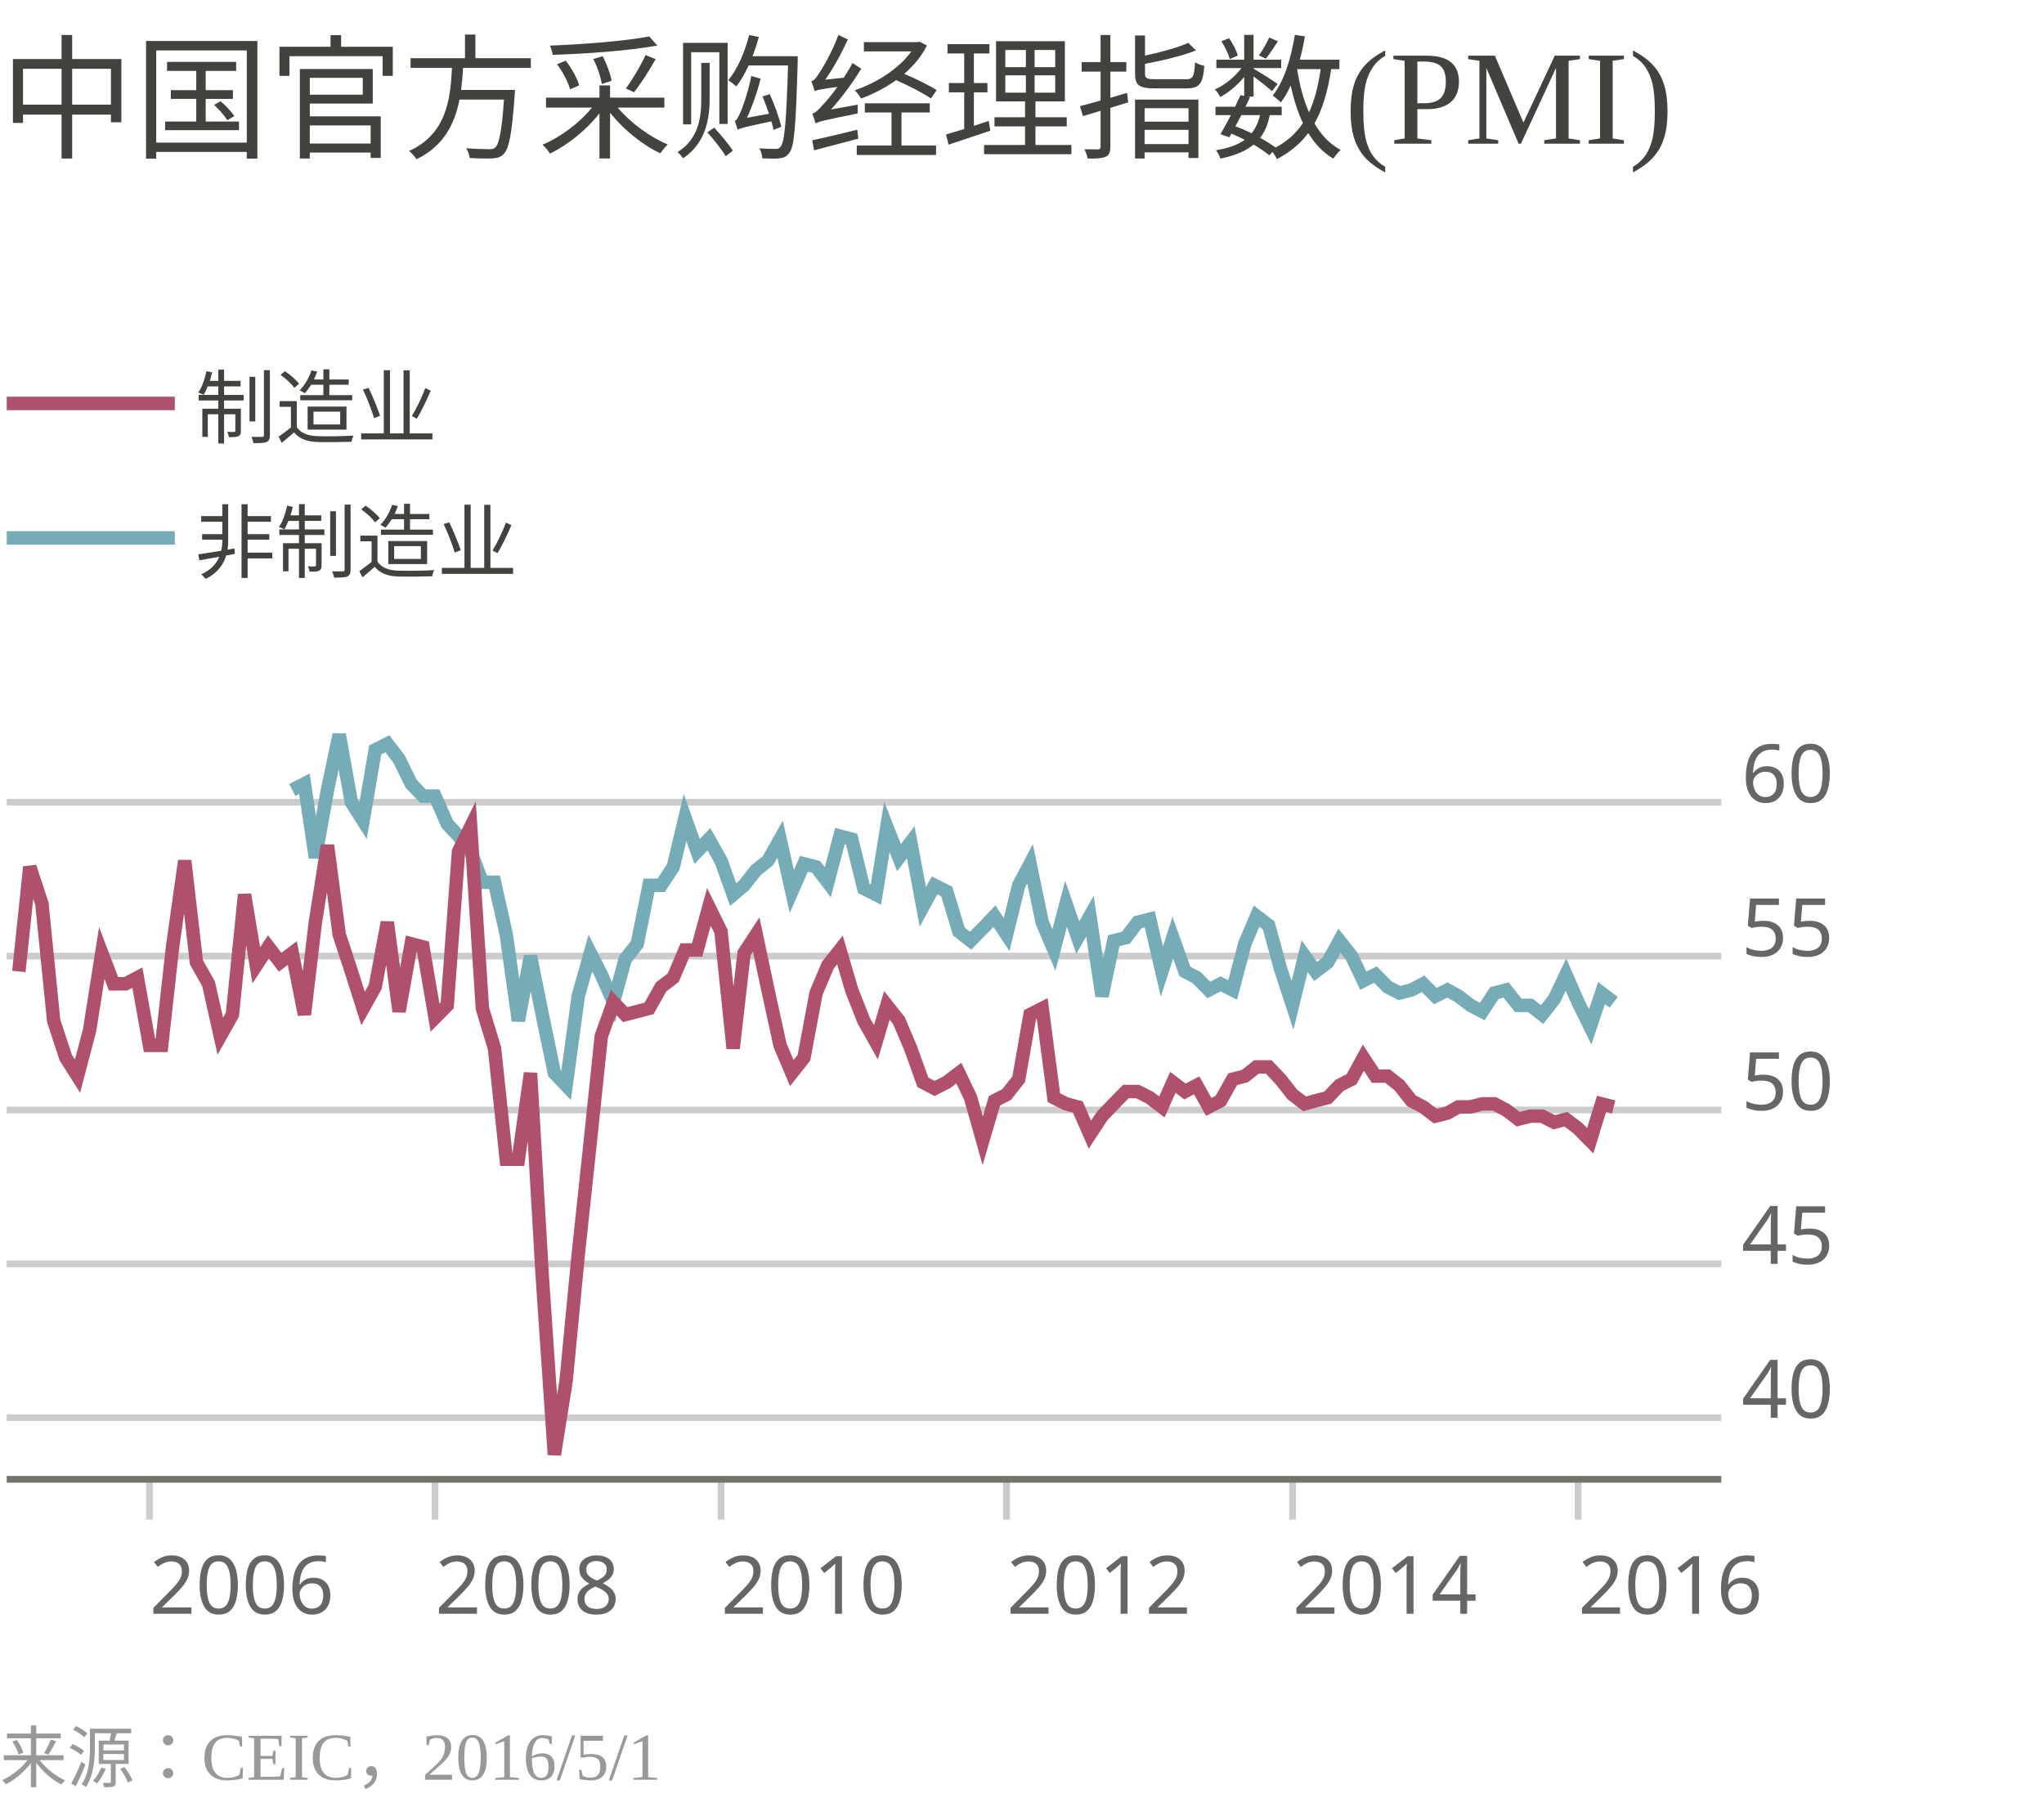
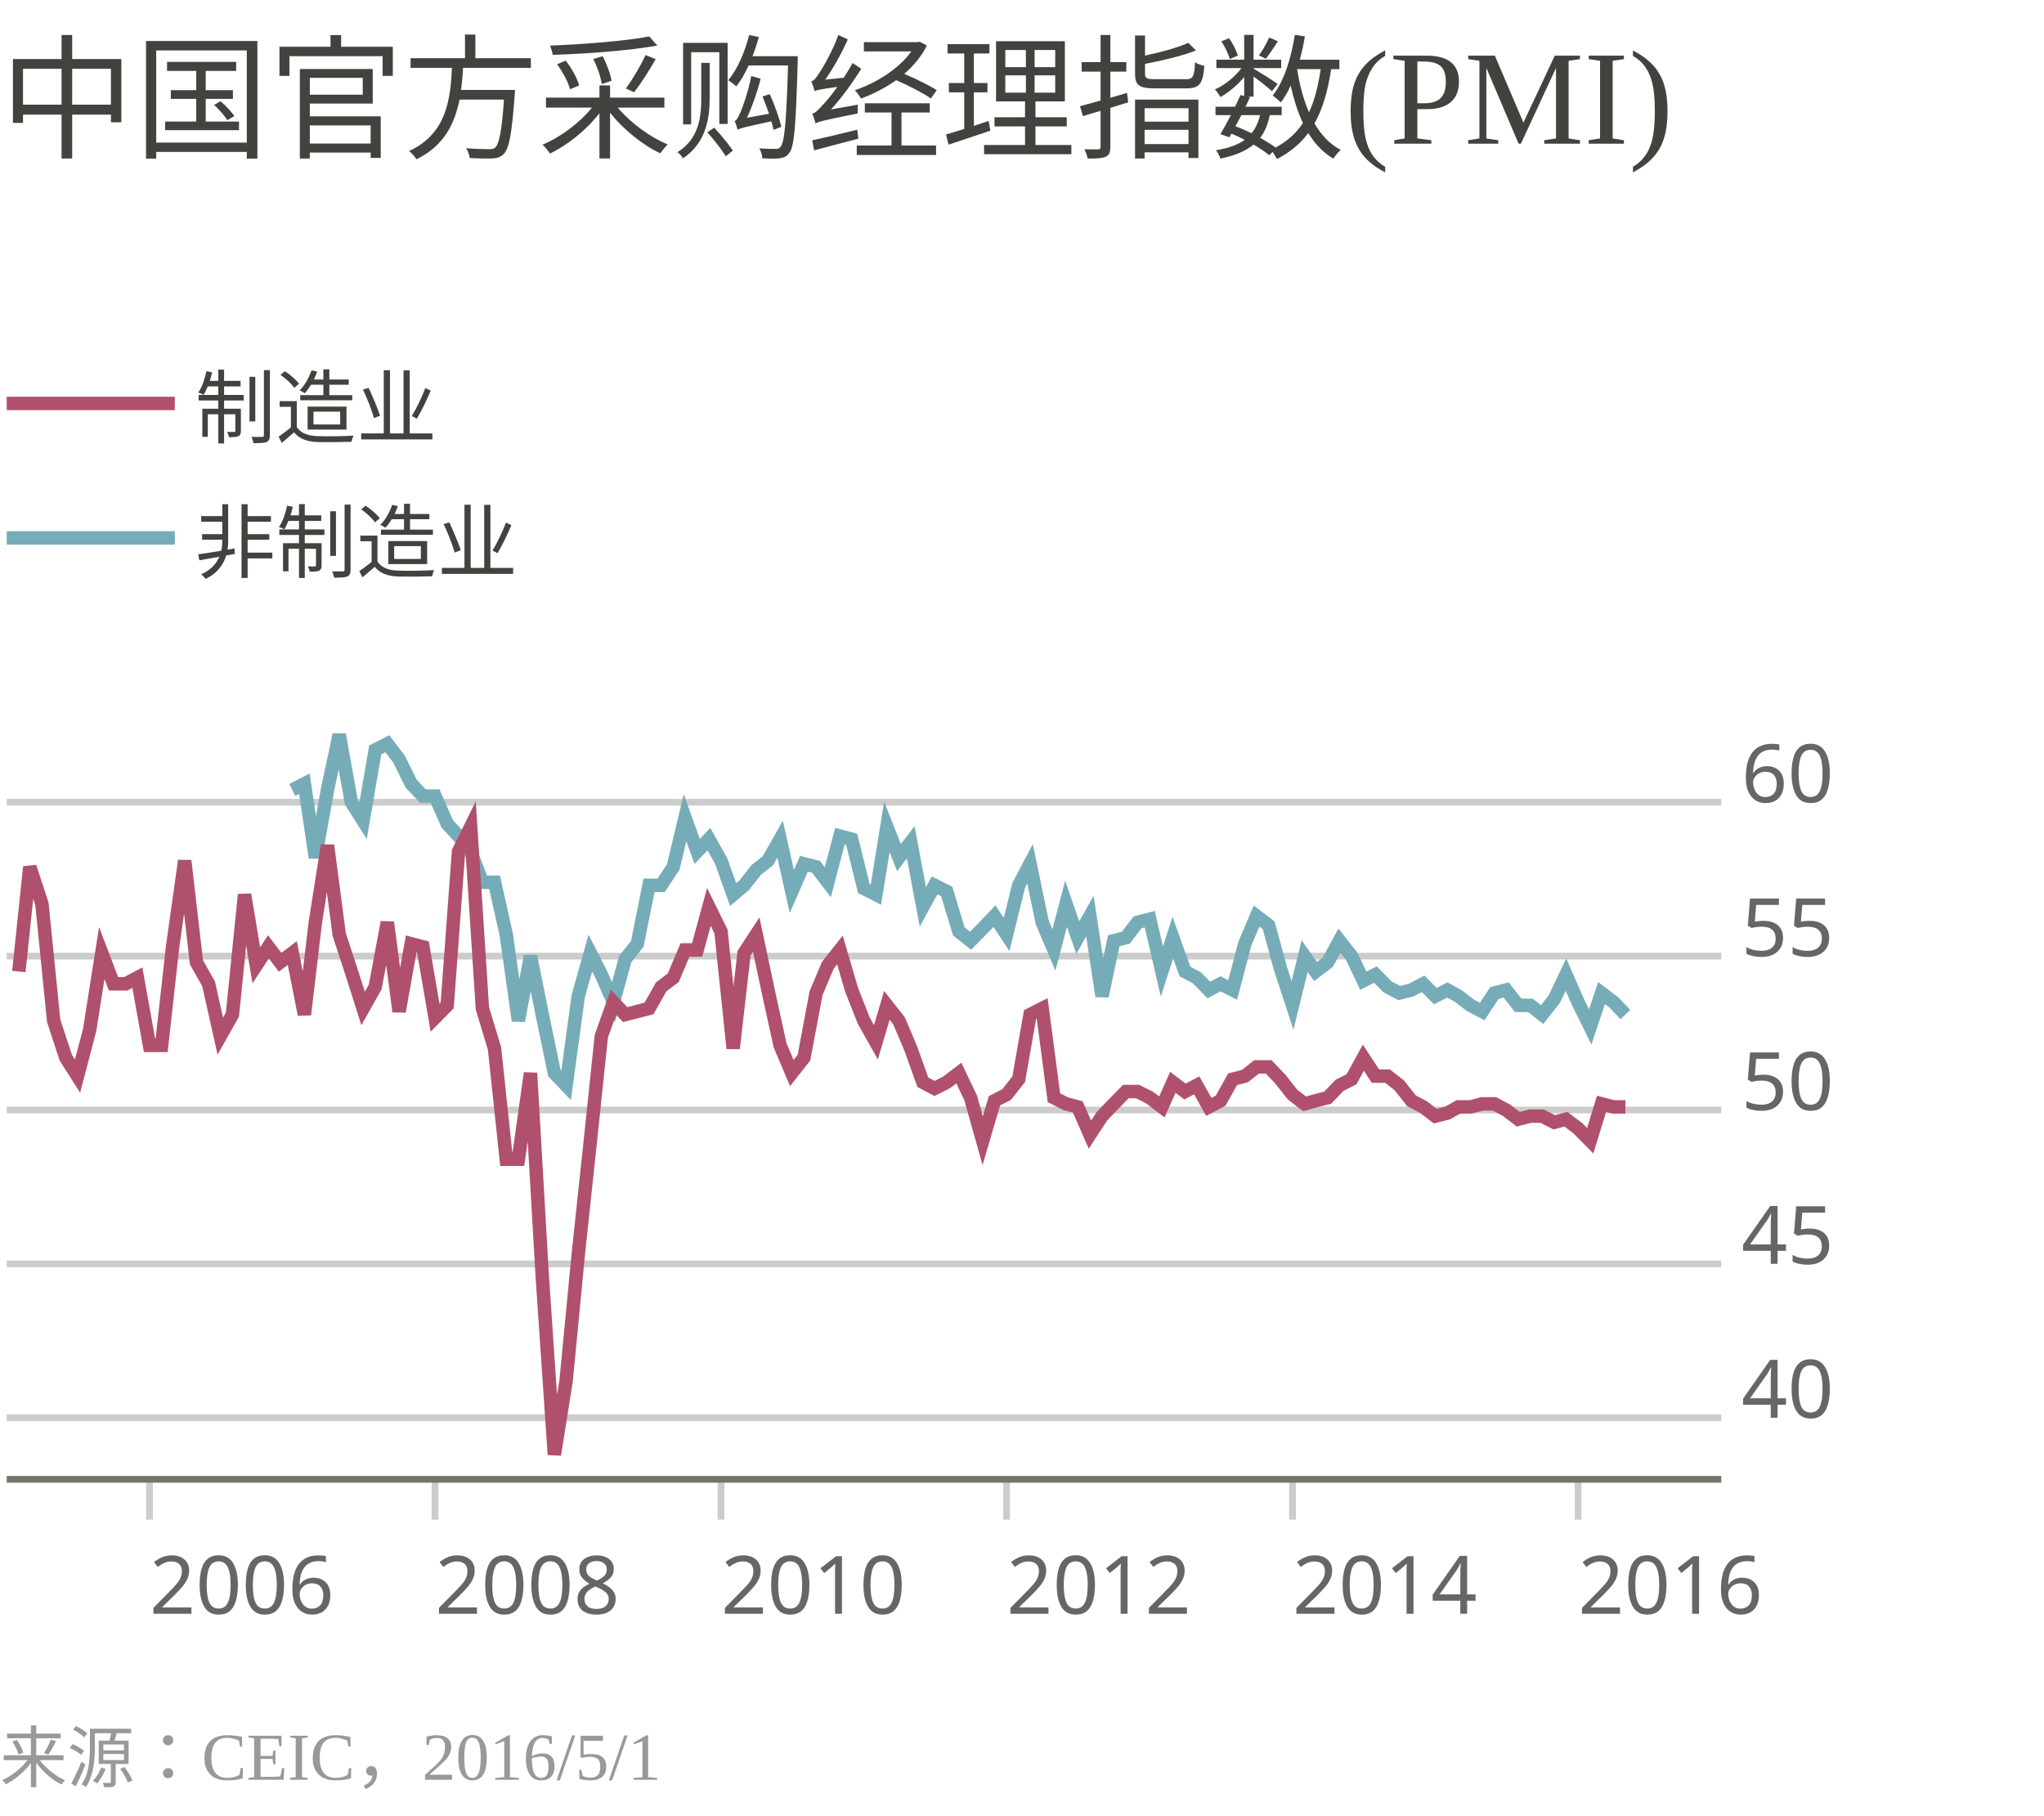
<svg xmlns="http://www.w3.org/2000/svg" viewBox="0 0 304 270">
  <text class="chart-title" fill="#43423e" font-size="20" y="22">中国官方采购经理指数(PMI)</text>
  <text class="chart-subtitle" fill="#43423e" font-size="15" y="42" />
  <text class="chart-source" font-size="10" fill-opacity="0.4" y="265">来源：CEIC，2016/5/1</text>
  <g transform="translate(1,100)">
    <g transform="translate(0,120)" class="x axis">
      <g class="tick" style="" transform="translate(21.23546,0)">
        <line y2="6" x2="0" fill="none" stroke="#000" stroke-opacity="0.2" />
        <text dy="0" style="" y="20" x="0" font-family="MetricWeb,sans-serif" fill-opacity="0.6" font-size="12" text-anchor="start">2006</text>
      </g>
      <g class="tick" style="" transform="translate(63.70637,0)">
        <line y2="6" x2="0" fill="none" stroke="#000" stroke-opacity="0.2" />
        <text dy="0" style="" y="20" x="0" font-family="MetricWeb,sans-serif" fill-opacity="0.6" font-size="12" text-anchor="start">2008</text>
      </g>
      <g class="tick" style="" transform="translate(106.2355,0)">
        <line y2="6" x2="0" fill="none" stroke="#000" stroke-opacity="0.2" />
        <text dy="0" style="" y="20" x="0" font-family="MetricWeb,sans-serif" fill-opacity="0.6" font-size="12" text-anchor="start">2010</text>
      </g>
      <g class="tick" style="" transform="translate(148.7064,0)">
        <line y2="6" x2="0" fill="none" stroke="#000" stroke-opacity="0.2" />
        <text dy="0" style="" y="20" x="0" font-family="MetricWeb,sans-serif" fill-opacity="0.6" font-size="12" text-anchor="start">2012</text>
      </g>
      <g class="tick" style="" transform="translate(191.2355,0)">
        <line y2="6" x2="0" fill="none" stroke="#000" stroke-opacity="0.2" />
        <text dy="0" style="" y="20" x="0" font-family="MetricWeb,sans-serif" fill-opacity="0.6" font-size="12" text-anchor="start">2014</text>
      </g>
      <g class="tick" style="" transform="translate(233.7064,0)">
        <line y2="6" x2="0" fill="none" stroke="#000" stroke-opacity="0.2" />
        <text dy="0" style="" y="20" x="0" font-family="MetricWeb,sans-serif" fill-opacity="0.6" font-size="12" text-anchor="start">2016</text>
      </g>
      <path class="domain" d="M0,0V0H255V0" fill="none" stroke="#74736c" />
    </g>
    <g transform="translate(255,0)" class="y axis">
      <g class="tick" style="" transform="translate(0,110.8462)">
        <line x2="-255" y2="0" fill="none" stroke="#000" stroke-opacity="0.2" />
        <text dy="0" style="text-anchor: start;" x="3" y="0" font-family="MetricWeb,sans-serif" fill-opacity="0.6" font-size="12">40</text>
      </g>
      <g class="tick" style="" transform="translate(0,87.96154)">
        <line x2="-255" y2="0" fill="none" stroke="#000" stroke-opacity="0.2" />
        <text dy="0" style="text-anchor: start;" x="3" y="0" font-family="MetricWeb,sans-serif" fill-opacity="0.6" font-size="12">45</text>
      </g>
      <g class="tick" style="" transform="translate(0,65.07692)">
        <line x2="-255" y2="0" fill="none" stroke="#000" stroke-opacity="0.2" />
        <text dy="0" style="text-anchor: start;" x="3" y="0" font-family="MetricWeb,sans-serif" fill-opacity="0.6" font-size="12">50</text>
      </g>
      <g class="tick" style="" transform="translate(0,42.19231)">
        <line x2="-255" y2="0" fill="none" stroke="#000" stroke-opacity="0.2" />
        <text dy="0" style="text-anchor: start;" x="3" y="0" font-family="MetricWeb,sans-serif" fill-opacity="0.6" font-size="12">55</text>
      </g>
      <g class="tick" style="" transform="translate(0,19.30769)">
        <line x2="-255" y2="0" fill="none" stroke="#000" stroke-opacity="0.2" />
        <text dy="0" style="text-anchor: start;" x="3" y="0" font-family="MetricWeb,sans-serif" fill-opacity="0.6" font-size="12">60</text>
      </g>
      <path class="domain" d="M-255,1H0V120H-255" fill="none" stroke="#000" stroke-opacity="0" />
    </g>
    <g class="chart-key" transform="translate(0,-35)">
      <g class="key-element" transform="translate(0,0)">
        <text x="28" font-size="12" fill="#43423e">制造业</text>
        <line x1="0" x2="25" y1="-5" y2="-5" stroke-width="2" fill="none" stroke="#af516c" />
      </g>
      <g class="key-element" transform="translate(0,20)">
        <text x="28" font-size="12" fill="#43423e">非制造业</text>
        <line x1="0" x2="25" y1="-5" y2="-5" stroke-width="2" fill="none" stroke="#76acb8" />
      </g>
    </g>
    <g>
-       <path d="M42.471,17.477L44.274,16.562L45.903,27.546L47.707,17.477L49.452,9.238L51.256,19.308L53.001,22.054L54.805,11.527L56.608,10.612L58.354,12.9L60.157,16.562L61.903,18.392L63.706,18.392L65.51,22.512L67.197,24.342L69.001,26.631L70.746,31.208L72.55,31.208L74.295,38.988L76.099,51.804L77.902,42.192L79.648,50.888L81.451,59.585L83.196,61.415L85,48.142L86.804,41.735L88.433,44.938L90.236,49.058L91.982,42.65L93.785,40.362L95.53,31.665L97.334,31.665L99.138,28.919L100.883,21.596L102.687,26.631L104.432,24.8L106.235,28.004L108.039,33.038L109.668,31.665L111.472,29.377L113.217,28.004L115.021,24.8L116.766,32.581L118.569,28.462L120.373,28.919L122.118,31.208L123.922,24.342L125.667,24.8L127.471,32.123L129.274,33.038L130.903,22.969L132.707,27.546L134.452,25.258L136.256,34.869L138.001,31.665L139.805,32.581L141.608,38.531L143.354,39.904L145.157,38.073L146.903,36.242L148.706,38.988L150.51,31.665L152.197,28.462L154.001,37.158L155.746,41.277L157.55,34.412L159.295,39.446L161.099,36.242L162.902,48.142L164.648,39.904L166.451,39.446L168.196,37.158L170,36.7L171.804,44.481L173.433,39.446L175.236,44.481L176.982,45.396L178.785,47.227L180.53,46.312L182.334,47.227L184.138,40.362L185.883,36.242L187.687,37.615L189.432,44.023L191.235,49.515L193.039,42.192L194.668,44.481L196.472,43.108L198.217,39.904L200.021,42.192L201.766,45.854L203.569,44.938L205.373,46.769L207.118,47.685L208.922,47.227L210.667,46.312L212.471,48.142L214.274,47.227L215.903,48.142L217.707,49.515L219.452,50.431L221.256,47.685L223.001,47.227L224.805,49.515L226.608,49.515L228.354,50.888L230.157,48.6L231.903,44.938L233.706,49.058L235.51,52.719L237.197,47.685L239.001,49.058" stroke-width="2" fill="none" stroke="#76acb8" />
-       <path d="M1.804,44.481L3.433,28.919L5.236,34.412L6.982,51.804L8.785,57.296L10.53,60.042L12.334,53.177L14.138,41.735L15.883,46.312L17.687,46.312L19.432,45.396L21.235,55.465L23.039,55.465L24.668,40.819L26.472,28.004L28.217,43.108L30.021,46.312L31.766,54.092L33.569,50.888L35.373,33.038L37.118,43.565L38.922,40.819L40.667,43.108L42.471,41.735L44.274,50.888L45.903,37.158L47.707,25.715L49.452,38.988L51.256,44.481L53.001,49.973L54.805,46.769L56.608,37.158L58.354,50.431L60.157,40.362L61.903,40.819L63.706,51.346L65.51,49.515L67.197,26.631L69.001,22.969L70.746,49.973L72.55,55.923L74.295,72.4L76.099,72.4L77.902,59.585L79.648,89.792L81.451,116.338L83.196,105.354L85,86.588L86.804,69.654L88.433,54.092L90.236,49.058L91.982,50.888L93.785,50.431L95.53,49.973L97.334,46.769L99.138,45.396L100.883,41.277L102.687,41.277L104.432,34.869L106.235,38.531L108.039,55.923L109.668,41.735L111.472,38.988L113.217,47.227L115.021,55.465L116.766,59.585L118.569,57.296L120.373,47.685L122.118,43.565L123.922,41.277L125.667,47.227L127.471,51.804L129.274,55.008L130.903,49.515L132.707,51.804L134.452,55.923L136.256,60.958L138.001,61.873L139.805,60.958L141.608,59.585L143.354,63.246L145.157,69.654L146.903,63.704L148.706,62.788L150.51,60.5L152.197,50.888L154.001,49.973L155.746,63.246L157.55,64.162L159.295,64.619L161.099,68.738L162.902,65.992L164.648,64.162L166.451,62.331L168.196,62.331L170,63.246L171.804,64.619L173.433,60.958L175.236,62.331L176.982,61.415L178.785,64.619L180.53,63.704L182.334,60.5L184.138,60.042L185.883,58.669L187.687,58.669L189.432,60.5L191.235,62.788L193.039,64.162L194.668,63.704L196.472,63.246L198.217,61.415L200.021,60.5L201.766,57.296L203.569,60.042L205.373,60.042L207.118,61.415L208.922,63.704L210.667,64.619L212.471,65.992L214.274,65.535L215.903,64.619L217.707,64.619L219.452,64.162L221.256,64.162L223.001,65.077L224.805,66.45L226.608,65.992L228.354,65.992L230.157,66.908L231.903,66.45L233.706,67.823L235.51,69.654L237.197,64.162L239.001,64.619" stroke-width="2" fill="none" stroke="#af516c" />
+       <path d="M42.471,17.477L44.274,16.562L45.903,27.546L47.707,17.477L49.452,9.238L51.256,19.308L53.001,22.054L54.805,11.527L56.608,10.612L58.354,12.9L60.157,16.562L61.903,18.392L63.706,18.392L65.51,22.512L67.197,24.342L69.001,26.631L70.746,31.208L72.55,31.208L74.295,38.988L76.099,51.804L77.902,42.192L79.648,50.888L81.451,59.585L83.196,61.415L85,48.142L86.804,41.735L88.433,44.938L90.236,49.058L91.982,42.65L93.785,40.362L95.53,31.665L97.334,31.665L99.138,28.919L100.883,21.596L102.687,26.631L104.432,24.8L106.235,28.004L108.039,33.038L109.668,31.665L111.472,29.377L113.217,28.004L115.021,24.8L116.766,32.581L118.569,28.462L120.373,28.919L122.118,31.208L123.922,24.342L125.667,24.8L127.471,32.123L129.274,33.038L130.903,22.969L132.707,27.546L134.452,25.258L136.256,34.869L138.001,31.665L139.805,32.581L141.608,38.531L143.354,39.904L145.157,38.073L146.903,36.242L148.706,38.988L150.51,31.665L152.197,28.462L154.001,37.158L155.746,41.277L157.55,34.412L159.295,39.446L161.099,36.242L162.902,48.142L164.648,39.904L166.451,39.446L168.196,37.158L170,36.7L171.804,44.481L173.433,39.446L175.236,44.481L176.982,45.396L178.785,47.227L180.53,46.312L182.334,47.227L184.138,40.362L185.883,36.242L187.687,37.615L189.432,44.023L191.235,49.515L193.039,42.192L194.668,44.481L196.472,43.108L198.217,39.904L200.021,42.192L201.766,45.854L203.569,44.938L205.373,46.769L207.118,47.685L208.922,47.227L210.667,46.312L212.471,48.142L214.274,47.227L215.903,48.142L217.707,49.515L219.452,50.431L221.256,47.685L223.001,47.227L224.805,49.515L226.608,49.515L228.354,50.888L230.157,48.6L231.903,44.938L233.706,49.058L235.51,52.719L237.197,47.685L239.001,49.058L240.746,50.888" stroke-width="2" fill="none" stroke="#76acb8" />
+       <path d="M1.804,44.481L3.433,28.919L5.236,34.412L6.982,51.804L8.785,57.296L10.53,60.042L12.334,53.177L14.138,41.735L15.883,46.312L17.687,46.312L19.432,45.396L21.235,55.465L23.039,55.465L24.668,40.819L26.472,28.004L28.217,43.108L30.021,46.312L31.766,54.092L33.569,50.888L35.373,33.038L37.118,43.565L38.922,40.819L40.667,43.108L42.471,41.735L44.274,50.888L45.903,37.158L47.707,25.715L49.452,38.988L51.256,44.481L53.001,49.973L54.805,46.769L56.608,37.158L58.354,50.431L60.157,40.362L61.903,40.819L63.706,51.346L65.51,49.515L67.197,26.631L69.001,22.969L70.746,49.973L72.55,55.923L74.295,72.4L76.099,72.4L77.902,59.585L79.648,89.792L81.451,116.338L83.196,105.354L85,86.588L86.804,69.654L88.433,54.092L90.236,49.058L91.982,50.888L93.785,50.431L95.53,49.973L97.334,46.769L99.138,45.396L100.883,41.277L102.687,41.277L104.432,34.869L106.235,38.531L108.039,55.923L109.668,41.735L111.472,38.988L113.217,47.227L115.021,55.465L116.766,59.585L118.569,57.296L120.373,47.685L122.118,43.565L123.922,41.277L125.667,47.227L127.471,51.804L129.274,55.008L130.903,49.515L132.707,51.804L134.452,55.923L136.256,60.958L138.001,61.873L139.805,60.958L141.608,59.585L143.354,63.246L145.157,69.654L146.903,63.704L148.706,62.788L150.51,60.5L152.197,50.888L154.001,49.973L155.746,63.246L157.55,64.162L159.295,64.619L161.099,68.738L162.902,65.992L164.648,64.162L166.451,62.331L168.196,62.331L170,63.246L171.804,64.619L173.433,60.958L175.236,62.331L176.982,61.415L178.785,64.619L180.53,63.704L182.334,60.5L184.138,60.042L185.883,58.669L187.687,58.669L189.432,60.5L191.235,62.788L193.039,64.162L194.668,63.704L196.472,63.246L198.217,61.415L200.021,60.5L201.766,57.296L203.569,60.042L205.373,60.042L207.118,61.415L208.922,63.704L210.667,64.619L212.471,65.992L214.274,65.535L215.903,64.619L217.707,64.619L219.452,64.162L221.256,64.162L223.001,65.077L224.805,66.45L226.608,65.992L228.354,65.992L230.157,66.908L231.903,66.45L233.706,67.823L235.51,69.654L237.197,64.162L239.001,64.619L240.746,64.619" stroke-width="2" fill="none" stroke="#af516c" />
    </g>
  </g>
</svg>
